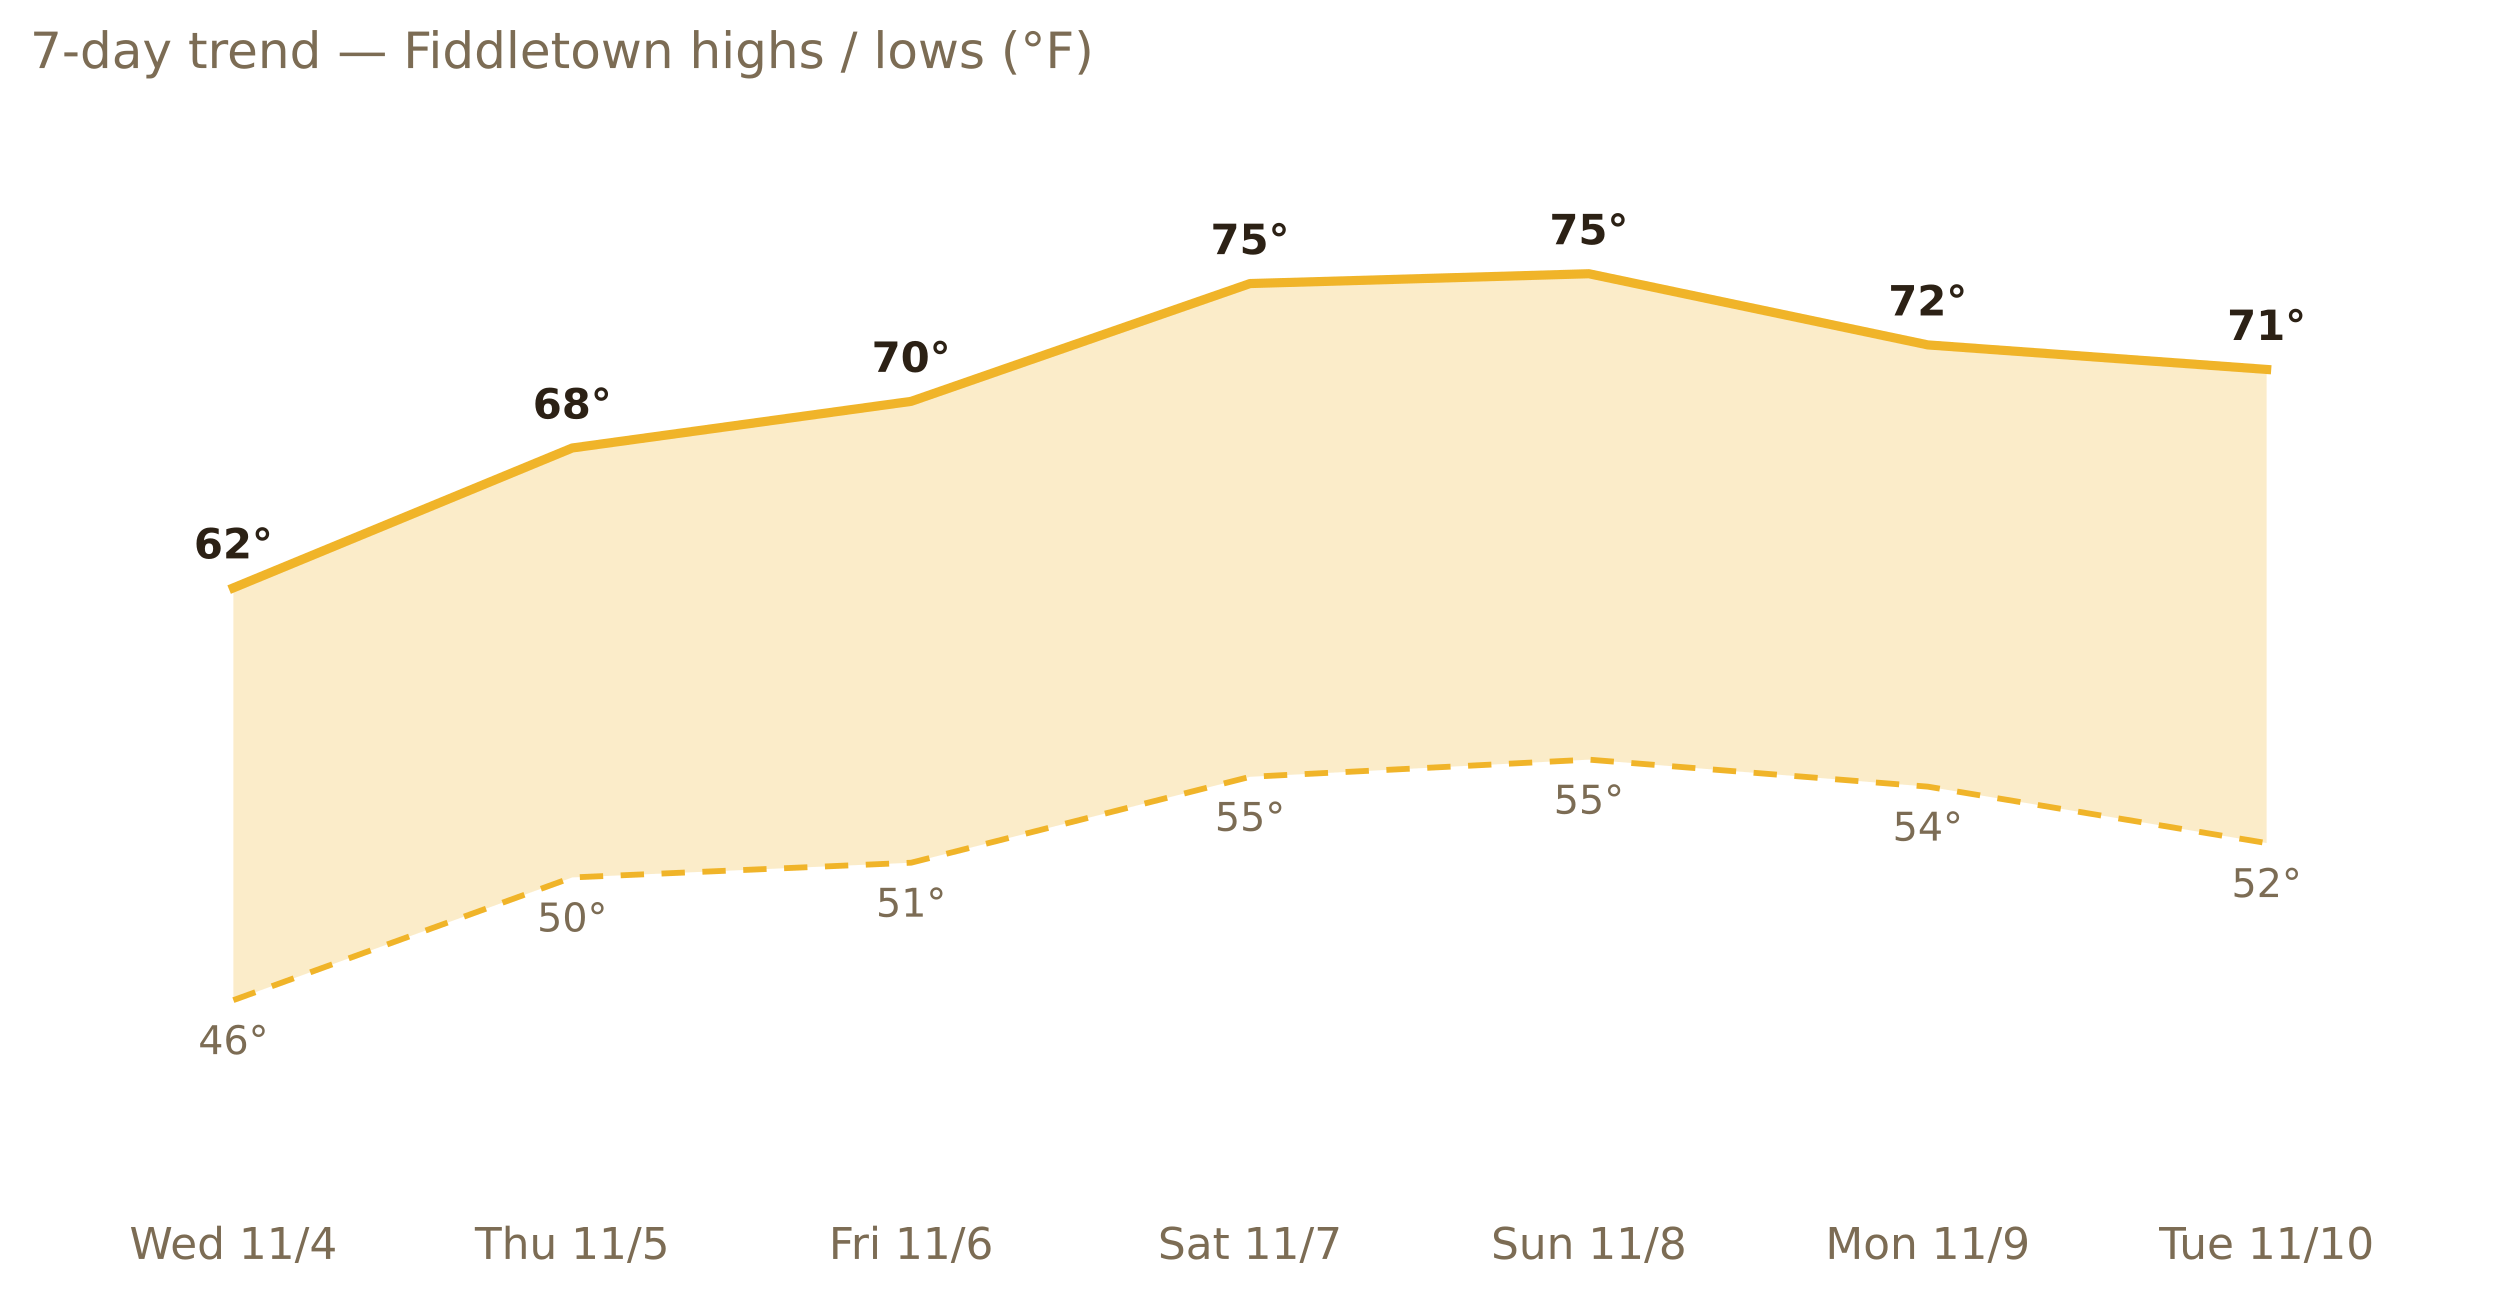
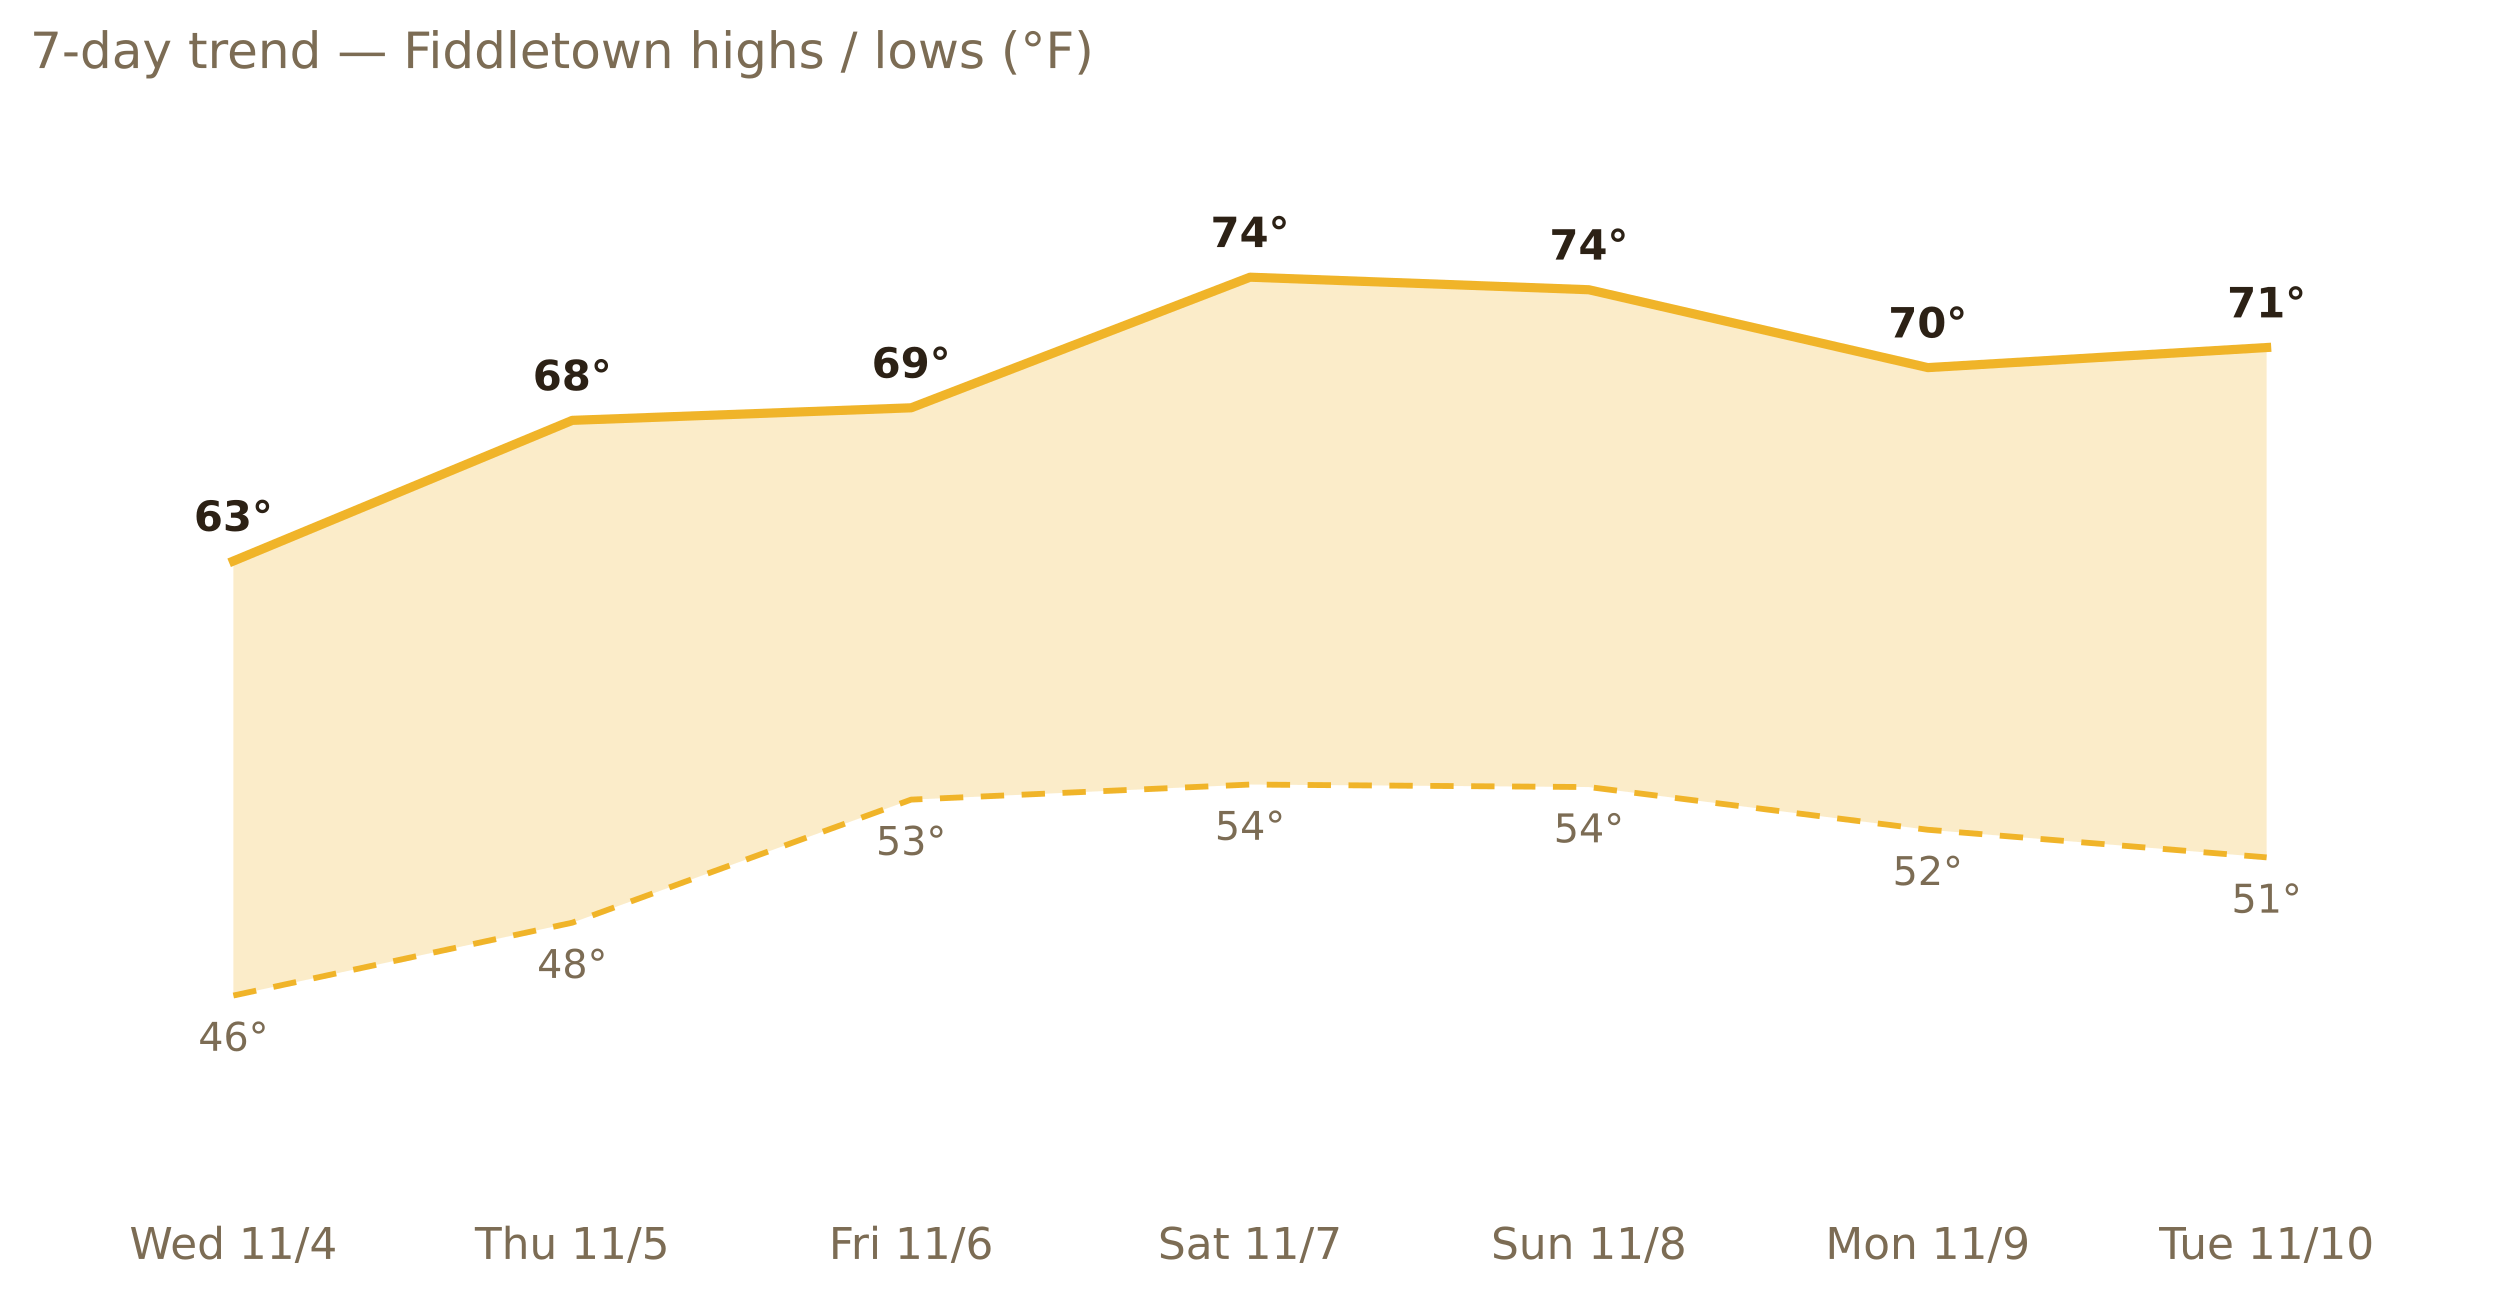
<svg xmlns="http://www.w3.org/2000/svg" xmlns:xlink="http://www.w3.org/1999/xlink" width="599.2pt" height="311.13pt" viewBox="0 0 599.2 311.13" version="1.1">
  <defs>
    <style type="text/css">*{stroke-linejoin: round; stroke-linecap: butt}</style>
  </defs>
  <g id="figure_1">
    <g id="patch_1">
      <path d="M 0 311.13  L 599.2 311.13  L 599.2 0  L 0 0  L 0 311.13  z " style="fill: none; opacity: 0" />
    </g>
    <g id="axes_1">
      <g id="patch_2">
        <path d="M 7.2 286.768  L 592 286.768  L 592 30.318  L 7.2 30.318  L 7.2 286.768  z " style="fill: none" />
      </g>
      <g id="matplotlib.axis_1">
        <g id="xtick_1">
          <g id="text_1">
            <g style="fill: #7c6c54" transform="translate(31.02947 301.7465) scale(0.105 -0.105)">
              <defs>
                <path id="DejaVuSans-57" d="M 213 4666  L 850 4666  L 1831 722  L 2809 4666  L 3519 4666  L 4500 722  L 5478 4666  L 6119 4666  L 4947 0  L 4153 0  L 3169 4050  L 2175 0  L 1381 0  L 213 4666  z " transform="scale(0.015625)" />
                <path id="DejaVuSans-65" d="M 3597 1894  L 3597 1613  L 953 1613  Q 991 1019 1311 708  Q 1631 397 2203 397  Q 2534 397 2845 478  Q 3156 559 3463 722  L 3463 178  Q 3153 47 2828 -22  Q 2503 -91 2169 -91  Q 1331 -91 842 396  Q 353 884 353 1716  Q 353 2575 817 3079  Q 1281 3584 2069 3584  Q 2775 3584 3186 3129  Q 3597 2675 3597 1894  z M 3022 2063  Q 3016 2534 2758 2815  Q 2500 3097 2075 3097  Q 1594 3097 1305 2825  Q 1016 2553 972 2059  L 3022 2063  z " transform="scale(0.015625)" />
                <path id="DejaVuSans-64" d="M 2906 2969  L 2906 4863  L 3481 4863  L 3481 0  L 2906 0  L 2906 525  Q 2725 213 2448 61  Q 2172 -91 1784 -91  Q 1150 -91 751 415  Q 353 922 353 1747  Q 353 2572 751 3078  Q 1150 3584 1784 3584  Q 2172 3584 2448 3432  Q 2725 3281 2906 2969  z M 947 1747  Q 947 1113 1208 752  Q 1469 391 1925 391  Q 2381 391 2643 752  Q 2906 1113 2906 1747  Q 2906 2381 2643 2742  Q 2381 3103 1925 3103  Q 1469 3103 1208 2742  Q 947 2381 947 1747  z " transform="scale(0.015625)" />
                <path id="DejaVuSans-20" transform="scale(0.015625)" />
                <path id="DejaVuSans-31" d="M 794 531  L 1825 531  L 1825 4091  L 703 3866  L 703 4441  L 1819 4666  L 2450 4666  L 2450 531  L 3481 531  L 3481 0  L 794 0  L 794 531  z " transform="scale(0.015625)" />
                <path id="DejaVuSans-2f" d="M 1625 4666  L 2156 4666  L 531 -594  L 0 -594  L 1625 4666  z " transform="scale(0.015625)" />
                <path id="DejaVuSans-34" d="M 2419 4116  L 825 1625  L 2419 1625  L 2419 4116  z M 2253 4666  L 3047 4666  L 3047 1625  L 3713 1625  L 3713 1100  L 3047 1100  L 3047 0  L 2419 0  L 2419 1100  L 313 1100  L 313 1709  L 2253 4666  z " transform="scale(0.015625)" />
              </defs>
              <use xlink:href="#DejaVuSans-57" />
              <use xlink:href="#DejaVuSans-65" x="93.002" />
              <use xlink:href="#DejaVuSans-64" x="154.525" />
              <use xlink:href="#DejaVuSans-20" x="218.002" />
              <use xlink:href="#DejaVuSans-31" x="249.789" />
              <use xlink:href="#DejaVuSans-31" x="313.412" />
              <use xlink:href="#DejaVuSans-2f" x="377.035" />
              <use xlink:href="#DejaVuSans-34" x="410.727" />
            </g>
          </g>
        </g>
        <g id="xtick_2">
          <g id="text_2">
            <g style="fill: #7c6c54" transform="translate(113.8365 301.7465) scale(0.105 -0.105)">
              <defs>
                <path id="DejaVuSans-54" d="M -19 4666  L 3928 4666  L 3928 4134  L 2272 4134  L 2272 0  L 1638 0  L 1638 4134  L -19 4134  L -19 4666  z " transform="scale(0.015625)" />
                <path id="DejaVuSans-68" d="M 3513 2113  L 3513 0  L 2938 0  L 2938 2094  Q 2938 2591 2744 2837  Q 2550 3084 2163 3084  Q 1697 3084 1428 2787  Q 1159 2491 1159 1978  L 1159 0  L 581 0  L 581 4863  L 1159 4863  L 1159 2956  Q 1366 3272 1645 3428  Q 1925 3584 2291 3584  Q 2894 3584 3203 3211  Q 3513 2838 3513 2113  z " transform="scale(0.015625)" />
                <path id="DejaVuSans-75" d="M 544 1381  L 544 3500  L 1119 3500  L 1119 1403  Q 1119 906 1312 657  Q 1506 409 1894 409  Q 2359 409 2629 706  Q 2900 1003 2900 1516  L 2900 3500  L 3475 3500  L 3475 0  L 2900 0  L 2900 538  Q 2691 219 2414 64  Q 2138 -91 1772 -91  Q 1169 -91 856 284  Q 544 659 544 1381  z M 1991 3584  L 1991 3584  z " transform="scale(0.015625)" />
                <path id="DejaVuSans-35" d="M 691 4666  L 3169 4666  L 3169 4134  L 1269 4134  L 1269 2991  Q 1406 3038 1543 3061  Q 1681 3084 1819 3084  Q 2600 3084 3056 2656  Q 3513 2228 3513 1497  Q 3513 744 3044 326  Q 2575 -91 1722 -91  Q 1428 -91 1123 -41  Q 819 9 494 109  L 494 744  Q 775 591 1075 516  Q 1375 441 1709 441  Q 2250 441 2565 725  Q 2881 1009 2881 1497  Q 2881 1984 2565 2268  Q 2250 2553 1709 2553  Q 1456 2553 1204 2497  Q 953 2441 691 2322  L 691 4666  z " transform="scale(0.015625)" />
              </defs>
              <use xlink:href="#DejaVuSans-54" />
              <use xlink:href="#DejaVuSans-68" x="61.084" />
              <use xlink:href="#DejaVuSans-75" x="124.463" />
              <use xlink:href="#DejaVuSans-20" x="187.842" />
              <use xlink:href="#DejaVuSans-31" x="219.629" />
              <use xlink:href="#DejaVuSans-31" x="283.252" />
              <use xlink:href="#DejaVuSans-2f" x="346.875" />
              <use xlink:href="#DejaVuSans-35" x="380.566" />
            </g>
          </g>
        </g>
        <g id="xtick_3">
          <g id="text_3">
            <g style="fill: #7c6c54" transform="translate(198.664 301.7465) scale(0.105 -0.105)">
              <defs>
                <path id="DejaVuSans-46" d="M 628 4666  L 3309 4666  L 3309 4134  L 1259 4134  L 1259 2759  L 3109 2759  L 3109 2228  L 1259 2228  L 1259 0  L 628 0  L 628 4666  z " transform="scale(0.015625)" />
                <path id="DejaVuSans-72" d="M 2631 2963  Q 2534 3019 2420 3045  Q 2306 3072 2169 3072  Q 1681 3072 1420 2755  Q 1159 2438 1159 1844  L 1159 0  L 581 0  L 581 3500  L 1159 3500  L 1159 2956  Q 1341 3275 1631 3429  Q 1922 3584 2338 3584  Q 2397 3584 2469 3576  Q 2541 3569 2628 3553  L 2631 2963  z " transform="scale(0.015625)" />
                <path id="DejaVuSans-69" d="M 603 3500  L 1178 3500  L 1178 0  L 603 0  L 603 3500  z M 603 4863  L 1178 4863  L 1178 4134  L 603 4134  L 603 4863  z " transform="scale(0.015625)" />
                <path id="DejaVuSans-36" d="M 2113 2584  Q 1688 2584 1439 2293  Q 1191 2003 1191 1497  Q 1191 994 1439 701  Q 1688 409 2113 409  Q 2538 409 2786 701  Q 3034 994 3034 1497  Q 3034 2003 2786 2293  Q 2538 2584 2113 2584  z M 3366 4563  L 3366 3988  Q 3128 4100 2886 4159  Q 2644 4219 2406 4219  Q 1781 4219 1451 3797  Q 1122 3375 1075 2522  Q 1259 2794 1537 2939  Q 1816 3084 2150 3084  Q 2853 3084 3261 2657  Q 3669 2231 3669 1497  Q 3669 778 3244 343  Q 2819 -91 2113 -91  Q 1303 -91 875 529  Q 447 1150 447 2328  Q 447 3434 972 4092  Q 1497 4750 2381 4750  Q 2619 4750 2861 4703  Q 3103 4656 3366 4563  z " transform="scale(0.015625)" />
              </defs>
              <use xlink:href="#DejaVuSans-46" />
              <use xlink:href="#DejaVuSans-72" x="50.27" />
              <use xlink:href="#DejaVuSans-69" x="91.383" />
              <use xlink:href="#DejaVuSans-20" x="119.166" />
              <use xlink:href="#DejaVuSans-31" x="150.953" />
              <use xlink:href="#DejaVuSans-31" x="214.576" />
              <use xlink:href="#DejaVuSans-2f" x="278.199" />
              <use xlink:href="#DejaVuSans-36" x="311.891" />
            </g>
          </g>
        </g>
        <g id="xtick_4">
          <g id="text_4">
            <g style="fill: #7c6c54" transform="translate(277.5336 301.7465) scale(0.105 -0.105)">
              <defs>
                <path id="DejaVuSans-53" d="M 3425 4513  L 3425 3897  Q 3066 4069 2747 4153  Q 2428 4238 2131 4238  Q 1616 4238 1336 4038  Q 1056 3838 1056 3469  Q 1056 3159 1242 3001  Q 1428 2844 1947 2747  L 2328 2669  Q 3034 2534 3370 2195  Q 3706 1856 3706 1288  Q 3706 609 3251 259  Q 2797 -91 1919 -91  Q 1588 -91 1214 -16  Q 841 59 441 206  L 441 856  Q 825 641 1194 531  Q 1563 422 1919 422  Q 2459 422 2753 634  Q 3047 847 3047 1241  Q 3047 1584 2836 1778  Q 2625 1972 2144 2069  L 1759 2144  Q 1053 2284 737 2584  Q 422 2884 422 3419  Q 422 4038 858 4394  Q 1294 4750 2059 4750  Q 2388 4750 2728 4690  Q 3069 4631 3425 4513  z " transform="scale(0.015625)" />
                <path id="DejaVuSans-61" d="M 2194 1759  Q 1497 1759 1228 1600  Q 959 1441 959 1056  Q 959 750 1161 570  Q 1363 391 1709 391  Q 2188 391 2477 730  Q 2766 1069 2766 1631  L 2766 1759  L 2194 1759  z M 3341 1997  L 3341 0  L 2766 0  L 2766 531  Q 2569 213 2275 61  Q 1981 -91 1556 -91  Q 1019 -91 701 211  Q 384 513 384 1019  Q 384 1609 779 1909  Q 1175 2209 1959 2209  L 2766 2209  L 2766 2266  Q 2766 2663 2505 2880  Q 2244 3097 1772 3097  Q 1472 3097 1187 3025  Q 903 2953 641 2809  L 641 3341  Q 956 3463 1253 3523  Q 1550 3584 1831 3584  Q 2591 3584 2966 3190  Q 3341 2797 3341 1997  z " transform="scale(0.015625)" />
                <path id="DejaVuSans-74" d="M 1172 4494  L 1172 3500  L 2356 3500  L 2356 3053  L 1172 3053  L 1172 1153  Q 1172 725 1289 603  Q 1406 481 1766 481  L 2356 481  L 2356 0  L 1766 0  Q 1100 0 847 248  Q 594 497 594 1153  L 594 3053  L 172 3053  L 172 3500  L 594 3500  L 594 4494  L 1172 4494  z " transform="scale(0.015625)" />
                <path id="DejaVuSans-37" d="M 525 4666  L 3525 4666  L 3525 4397  L 1831 0  L 1172 0  L 2766 4134  L 525 4134  L 525 4666  z " transform="scale(0.015625)" />
              </defs>
              <use xlink:href="#DejaVuSans-53" />
              <use xlink:href="#DejaVuSans-61" x="63.477" />
              <use xlink:href="#DejaVuSans-74" x="124.756" />
              <use xlink:href="#DejaVuSans-20" x="163.965" />
              <use xlink:href="#DejaVuSans-31" x="195.752" />
              <use xlink:href="#DejaVuSans-31" x="259.375" />
              <use xlink:href="#DejaVuSans-2f" x="322.998" />
              <use xlink:href="#DejaVuSans-37" x="356.689" />
            </g>
          </g>
        </g>
        <g id="xtick_5">
          <g id="text_5">
            <g style="fill: #7c6c54" transform="translate(357.3769 301.7465) scale(0.105 -0.105)">
              <defs>
                <path id="DejaVuSans-6e" d="M 3513 2113  L 3513 0  L 2938 0  L 2938 2094  Q 2938 2591 2744 2837  Q 2550 3084 2163 3084  Q 1697 3084 1428 2787  Q 1159 2491 1159 1978  L 1159 0  L 581 0  L 581 3500  L 1159 3500  L 1159 2956  Q 1366 3272 1645 3428  Q 1925 3584 2291 3584  Q 2894 3584 3203 3211  Q 3513 2838 3513 2113  z " transform="scale(0.015625)" />
                <path id="DejaVuSans-38" d="M 2034 2216  Q 1584 2216 1326 1975  Q 1069 1734 1069 1313  Q 1069 891 1326 650  Q 1584 409 2034 409  Q 2484 409 2743 651  Q 3003 894 3003 1313  Q 3003 1734 2745 1975  Q 2488 2216 2034 2216  z M 1403 2484  Q 997 2584 770 2862  Q 544 3141 544 3541  Q 544 4100 942 4425  Q 1341 4750 2034 4750  Q 2731 4750 3128 4425  Q 3525 4100 3525 3541  Q 3525 3141 3298 2862  Q 3072 2584 2669 2484  Q 3125 2378 3379 2068  Q 3634 1759 3634 1313  Q 3634 634 3220 271  Q 2806 -91 2034 -91  Q 1263 -91 848 271  Q 434 634 434 1313  Q 434 1759 690 2068  Q 947 2378 1403 2484  z M 1172 3481  Q 1172 3119 1398 2916  Q 1625 2713 2034 2713  Q 2441 2713 2670 2916  Q 2900 3119 2900 3481  Q 2900 3844 2670 4047  Q 2441 4250 2034 4250  Q 1625 4250 1398 4047  Q 1172 3844 1172 3481  z " transform="scale(0.015625)" />
              </defs>
              <use xlink:href="#DejaVuSans-53" />
              <use xlink:href="#DejaVuSans-75" x="63.477" />
              <use xlink:href="#DejaVuSans-6e" x="126.855" />
              <use xlink:href="#DejaVuSans-20" x="190.234" />
              <use xlink:href="#DejaVuSans-31" x="222.021" />
              <use xlink:href="#DejaVuSans-31" x="285.645" />
              <use xlink:href="#DejaVuSans-2f" x="349.268" />
              <use xlink:href="#DejaVuSans-38" x="382.959" />
            </g>
          </g>
        </g>
        <g id="xtick_6">
          <g id="text_6">
            <g style="fill: #7c6c54" transform="translate(437.5171 301.7465) scale(0.105 -0.105)">
              <defs>
                <path id="DejaVuSans-4d" d="M 628 4666  L 1569 4666  L 2759 1491  L 3956 4666  L 4897 4666  L 4897 0  L 4281 0  L 4281 4097  L 3078 897  L 2444 897  L 1241 4097  L 1241 0  L 628 0  L 628 4666  z " transform="scale(0.015625)" />
                <path id="DejaVuSans-6f" d="M 1959 3097  Q 1497 3097 1228 2736  Q 959 2375 959 1747  Q 959 1119 1226 758  Q 1494 397 1959 397  Q 2419 397 2687 759  Q 2956 1122 2956 1747  Q 2956 2369 2687 2733  Q 2419 3097 1959 3097  z M 1959 3584  Q 2709 3584 3137 3096  Q 3566 2609 3566 1747  Q 3566 888 3137 398  Q 2709 -91 1959 -91  Q 1206 -91 779 398  Q 353 888 353 1747  Q 353 2609 779 3096  Q 1206 3584 1959 3584  z " transform="scale(0.015625)" />
                <path id="DejaVuSans-39" d="M 703 97  L 703 672  Q 941 559 1184 500  Q 1428 441 1663 441  Q 2288 441 2617 861  Q 2947 1281 2994 2138  Q 2813 1869 2534 1725  Q 2256 1581 1919 1581  Q 1219 1581 811 2004  Q 403 2428 403 3163  Q 403 3881 828 4315  Q 1253 4750 1959 4750  Q 2769 4750 3195 4129  Q 3622 3509 3622 2328  Q 3622 1225 3098 567  Q 2575 -91 1691 -91  Q 1453 -91 1209 -44  Q 966 3 703 97  z M 1959 2075  Q 2384 2075 2632 2365  Q 2881 2656 2881 3163  Q 2881 3666 2632 3958  Q 2384 4250 1959 4250  Q 1534 4250 1286 3958  Q 1038 3666 1038 3163  Q 1038 2656 1286 2365  Q 1534 2075 1959 2075  z " transform="scale(0.015625)" />
              </defs>
              <use xlink:href="#DejaVuSans-4d" />
              <use xlink:href="#DejaVuSans-6f" x="86.279" />
              <use xlink:href="#DejaVuSans-6e" x="147.461" />
              <use xlink:href="#DejaVuSans-20" x="210.84" />
              <use xlink:href="#DejaVuSans-31" x="242.627" />
              <use xlink:href="#DejaVuSans-31" x="306.25" />
              <use xlink:href="#DejaVuSans-2f" x="369.873" />
              <use xlink:href="#DejaVuSans-39" x="403.564" />
            </g>
          </g>
        </g>
        <g id="xtick_7">
          <g id="text_7">
            <g style="fill: #7c6c54" transform="translate(517.4982 301.7465) scale(0.105 -0.105)">
              <defs>
                <path id="DejaVuSans-30" d="M 2034 4250  Q 1547 4250 1301 3770  Q 1056 3291 1056 2328  Q 1056 1369 1301 889  Q 1547 409 2034 409  Q 2525 409 2770 889  Q 3016 1369 3016 2328  Q 3016 3291 2770 3770  Q 2525 4250 2034 4250  z M 2034 4750  Q 2819 4750 3233 4129  Q 3647 3509 3647 2328  Q 3647 1150 3233 529  Q 2819 -91 2034 -91  Q 1250 -91 836 529  Q 422 1150 422 2328  Q 422 3509 836 4129  Q 1250 4750 2034 4750  z " transform="scale(0.015625)" />
              </defs>
              <use xlink:href="#DejaVuSans-54" />
              <use xlink:href="#DejaVuSans-75" x="45.959" />
              <use xlink:href="#DejaVuSans-65" x="109.338" />
              <use xlink:href="#DejaVuSans-20" x="170.861" />
              <use xlink:href="#DejaVuSans-31" x="202.648" />
              <use xlink:href="#DejaVuSans-31" x="266.271" />
              <use xlink:href="#DejaVuSans-2f" x="329.895" />
              <use xlink:href="#DejaVuSans-31" x="363.586" />
              <use xlink:href="#DejaVuSans-30" x="427.209" />
            </g>
          </g>
        </g>
      </g>
      <g id="matplotlib.axis_2" />
      <g id="PolyCollection_1">
-         <path d="M 55.933 140.897  L 55.933 239.713  L 137.156 210.304  L 218.378 206.775  L 299.6 186.188  L 380.822 182.071  L 462.044 188.541  L 543.267 202.069  L 543.267 88.549  L 543.267 88.549  L 462.044 82.667  L 380.822 65.609  L 299.6 67.962  L 218.378 96.195  L 137.156 107.371  L 55.933 140.897  z " clip-path="url(#p43e076a522)" style="fill: #f0b429; fill-opacity: 0.25" />
+         <path d="M 55.933 134.463  L 55.933 238.609  L 137.156 221.151  L 218.378 191.653  L 299.6 188.041  L 380.822 188.643  L 462.044 198.877  L 543.267 205.499  L 543.267 83.294  L 543.267 83.294  L 462.044 88.11  L 380.822 69.448  L 299.6 66.438  L 218.378 97.742  L 137.156 100.752  L 55.933 134.463  z " clip-path="url(#p552ff8b7b1)" style="fill: #f0b429; fill-opacity: 0.25" />
      </g>
      <g id="line2d_1">
-         <path d="M 55.933 140.897  L 137.156 107.371  L 218.378 96.195  L 299.6 67.962  L 380.822 65.609  L 462.044 82.667  L 543.267 88.549  " clip-path="url(#p43e076a522)" style="fill: none; stroke: #f0b429; stroke-width: 2.2; stroke-linecap: square" />
+         <path d="M 55.933 134.463  L 137.156 100.752  L 218.378 97.742  L 299.6 66.438  L 380.822 69.448  L 462.044 88.11  L 543.267 83.294  " clip-path="url(#p552ff8b7b1)" style="fill: none; stroke: #f0b429; stroke-width: 2.2; stroke-linecap: square" />
      </g>
      <g id="line2d_2">
-         <path d="M 55.933 239.713  L 137.156 210.304  L 218.378 206.775  L 299.6 186.188  L 380.822 182.071  L 462.044 188.541  L 543.267 202.069  " clip-path="url(#p43e076a522)" style="fill: none; stroke-dasharray: 5.6,4.2; stroke-dashoffset: 0; stroke: #f0b429; stroke-width: 1.4" />
+         <path d="M 55.933 238.609  L 137.156 221.151  L 218.378 191.653  L 299.6 188.041  L 380.822 188.643  L 462.044 198.877  L 543.267 205.499  " clip-path="url(#p552ff8b7b1)" style="fill: none; stroke-dasharray: 5.6,4.2; stroke-dashoffset: 0; stroke: #f0b429; stroke-width: 1.4" />
      </g>
      <g id="text_8">
-         <g style="fill: #2c2115" transform="translate(46.47552 133.8392) scale(0.1 -0.1)">
+         <g style="fill: #2c2115" transform="translate(46.47552 127.2394) scale(0.1 -0.1)">
          <defs>
            <path id="DejaVuSans-Bold-36" d="M 2316 2303  Q 2000 2303 1842 2098  Q 1684 1894 1684 1484  Q 1684 1075 1842 870  Q 2000 666 2316 666  Q 2634 666 2792 870  Q 2950 1075 2950 1484  Q 2950 1894 2792 2098  Q 2634 2303 2316 2303  z M 3803 4544  L 3803 3681  Q 3506 3822 3243 3889  Q 2981 3956 2731 3956  Q 2194 3956 1894 3657  Q 1594 3359 1544 2772  Q 1750 2925 1990 3001  Q 2231 3078 2516 3078  Q 3231 3078 3670 2659  Q 4109 2241 4109 1563  Q 4109 813 3618 361  Q 3128 -91 2303 -91  Q 1394 -91 895 523  Q 397 1138 397 2266  Q 397 3422 980 4083  Q 1563 4744 2578 4744  Q 2900 4744 3203 4694  Q 3506 4644 3803 4544  z " transform="scale(0.015625)" />
-             <path id="DejaVuSans-Bold-32" d="M 1844 884  L 3897 884  L 3897 0  L 506 0  L 506 884  L 2209 2388  Q 2438 2594 2547 2791  Q 2656 2988 2656 3200  Q 2656 3528 2436 3728  Q 2216 3928 1850 3928  Q 1569 3928 1234 3808  Q 900 3688 519 3450  L 519 4475  Q 925 4609 1322 4679  Q 1719 4750 2100 4750  Q 2938 4750 3402 4381  Q 3866 4013 3866 3353  Q 3866 2972 3669 2642  Q 3472 2313 2841 1759  L 1844 884  z " transform="scale(0.015625)" />
+             <path id="DejaVuSans-Bold-33" d="M 2981 2516  Q 3453 2394 3698 2092  Q 3944 1791 3944 1325  Q 3944 631 3412 270  Q 2881 -91 1863 -91  Q 1503 -91 1142 -33  Q 781 25 428 141  L 428 1069  Q 766 900 1098 814  Q 1431 728 1753 728  Q 2231 728 2486 893  Q 2741 1059 2741 1369  Q 2741 1688 2480 1852  Q 2219 2016 1709 2016  L 1228 2016  L 1228 2791  L 1734 2791  Q 2188 2791 2409 2933  Q 2631 3075 2631 3366  Q 2631 3634 2415 3781  Q 2200 3928 1806 3928  Q 1516 3928 1219 3862  Q 922 3797 628 3669  L 628 4550  Q 984 4650 1334 4700  Q 1684 4750 2022 4750  Q 2931 4750 3382 4451  Q 3834 4153 3834 3553  Q 3834 3144 3618 2883  Q 3403 2622 2981 2516  z " transform="scale(0.015625)" />
            <path id="DejaVuSans-Bold-b0" d="M 1600 4288  Q 1375 4288 1219 4131  Q 1063 3975 1063 3750  Q 1063 3525 1217 3372  Q 1372 3219 1600 3219  Q 1825 3219 1981 3373  Q 2138 3528 2138 3750  Q 2138 3975 1980 4131  Q 1822 4288 1600 4288  z M 1600 4794  Q 1806 4794 1997 4714  Q 2188 4634 2338 4488  Q 2484 4338 2561 4150  Q 2638 3963 2638 3750  Q 2638 3541 2561 3352  Q 2484 3163 2344 3022  Q 2194 2872 2000 2792  Q 1806 2713 1594 2713  Q 1153 2713 854 3011  Q 556 3309 556 3750  Q 556 4191 857 4492  Q 1159 4794 1600 4794  z " transform="scale(0.015625)" />
          </defs>
          <use xlink:href="#DejaVuSans-Bold-36" />
-           <use xlink:href="#DejaVuSans-Bold-32" x="69.58" />
+           <use xlink:href="#DejaVuSans-Bold-33" x="69.58" />
          <use xlink:href="#DejaVuSans-Bold-b0" x="139.16" />
        </g>
      </g>
      <g id="text_9">
-         <g style="fill: #7c6c54" transform="translate(47.51396 252.6532) scale(0.095 -0.095)">
+         <g style="fill: #7c6c54" transform="translate(47.51396 251.8524) scale(0.095 -0.095)">
          <defs>
            <path id="DejaVuSans-b0" d="M 1600 4347  Q 1350 4347 1178 4173  Q 1006 4000 1006 3750  Q 1006 3503 1178 3333  Q 1350 3163 1600 3163  Q 1850 3163 2022 3333  Q 2194 3503 2194 3750  Q 2194 3997 2020 4172  Q 1847 4347 1600 4347  z M 1600 4750  Q 1800 4750 1984 4673  Q 2169 4597 2303 4453  Q 2447 4313 2519 4134  Q 2591 3956 2591 3750  Q 2591 3338 2302 3052  Q 2013 2766 1594 2766  Q 1172 2766 890 3047  Q 609 3328 609 3750  Q 609 4169 896 4459  Q 1184 4750 1600 4750  z " transform="scale(0.015625)" />
          </defs>
          <use xlink:href="#DejaVuSans-34" />
          <use xlink:href="#DejaVuSans-36" x="63.623" />
          <use xlink:href="#DejaVuSans-b0" x="127.246" />
        </g>
      </g>
      <g id="text_10">
-         <g style="fill: #2c2115" transform="translate(127.6977 100.3125) scale(0.1 -0.1)">
+         <g style="fill: #2c2115" transform="translate(127.6977 93.52763) scale(0.1 -0.1)">
          <defs>
            <path id="DejaVuSans-Bold-38" d="M 2228 2088  Q 1891 2088 1709 1903  Q 1528 1719 1528 1375  Q 1528 1031 1709 848  Q 1891 666 2228 666  Q 2563 666 2741 848  Q 2919 1031 2919 1375  Q 2919 1722 2741 1905  Q 2563 2088 2228 2088  z M 1350 2484  Q 925 2613 709 2878  Q 494 3144 494 3541  Q 494 4131 934 4440  Q 1375 4750 2228 4750  Q 3075 4750 3515 4442  Q 3956 4134 3956 3541  Q 3956 3144 3739 2878  Q 3522 2613 3097 2484  Q 3572 2353 3814 2058  Q 4056 1763 4056 1313  Q 4056 619 3595 264  Q 3134 -91 2228 -91  Q 1319 -91 855 264  Q 391 619 391 1313  Q 391 1763 633 2058  Q 875 2353 1350 2484  z M 1631 3419  Q 1631 3141 1786 2991  Q 1941 2841 2228 2841  Q 2509 2841 2662 2991  Q 2816 3141 2816 3419  Q 2816 3697 2662 3845  Q 2509 3994 2228 3994  Q 1941 3994 1786 3844  Q 1631 3694 1631 3419  z " transform="scale(0.015625)" />
          </defs>
          <use xlink:href="#DejaVuSans-Bold-36" />
          <use xlink:href="#DejaVuSans-Bold-38" x="69.58" />
          <use xlink:href="#DejaVuSans-Bold-b0" x="139.16" />
        </g>
      </g>
      <g id="text_11">
-         <g style="fill: #7c6c54" transform="translate(128.7362 223.2438) scale(0.095 -0.095)">
-           <use xlink:href="#DejaVuSans-35" />
-           <use xlink:href="#DejaVuSans-30" x="63.623" />
+         <g style="fill: #7c6c54" transform="translate(128.7362 234.3945) scale(0.095 -0.095)">
+           <use xlink:href="#DejaVuSans-34" />
+           <use xlink:href="#DejaVuSans-38" x="63.623" />
          <use xlink:href="#DejaVuSans-b0" x="127.246" />
        </g>
      </g>
      <g id="text_12">
-         <g style="fill: #2c2115" transform="translate(208.92 89.13693) scale(0.1 -0.1)">
+         <g style="fill: #2c2115" transform="translate(208.92 90.51766) scale(0.1 -0.1)">
+           <defs>
+             <path id="DejaVuSans-Bold-39" d="M 641 103  L 641 966  Q 928 831 1190 764  Q 1453 697 1709 697  Q 2247 697 2547 995  Q 2847 1294 2900 1881  Q 2688 1725 2447 1647  Q 2206 1569 1925 1569  Q 1209 1569 770 1986  Q 331 2403 331 3084  Q 331 3838 820 4291  Q 1309 4744 2131 4744  Q 3044 4744 3544 4128  Q 4044 3513 4044 2388  Q 4044 1231 3459 570  Q 2875 -91 1856 -91  Q 1528 -91 1228 -42  Q 928 6 641 103  z M 2125 2350  Q 2441 2350 2600 2554  Q 2759 2759 2759 3169  Q 2759 3575 2600 3781  Q 2441 3988 2125 3988  Q 1809 3988 1650 3781  Q 1491 3575 1491 3169  Q 1491 2759 1650 2554  Q 1809 2350 2125 2350  z " transform="scale(0.015625)" />
+           </defs>
+           <use xlink:href="#DejaVuSans-Bold-36" />
+           <use xlink:href="#DejaVuSans-Bold-39" x="69.58" />
+           <use xlink:href="#DejaVuSans-Bold-b0" x="139.16" />
+         </g>
+       </g>
+       <g id="text_13">
+         <g style="fill: #7c6c54" transform="translate(209.9584 204.8968) scale(0.095 -0.095)">
+           <defs>
+             <path id="DejaVuSans-33" d="M 2597 2516  Q 3050 2419 3304 2112  Q 3559 1806 3559 1356  Q 3559 666 3084 287  Q 2609 -91 1734 -91  Q 1441 -91 1130 -33  Q 819 25 488 141  L 488 750  Q 750 597 1062 519  Q 1375 441 1716 441  Q 2309 441 2620 675  Q 2931 909 2931 1356  Q 2931 1769 2642 2001  Q 2353 2234 1838 2234  L 1294 2234  L 1294 2753  L 1863 2753  Q 2328 2753 2575 2939  Q 2822 3125 2822 3475  Q 2822 3834 2567 4026  Q 2313 4219 1838 4219  Q 1578 4219 1281 4162  Q 984 4106 628 3988  L 628 4550  Q 988 4650 1302 4700  Q 1616 4750 1894 4750  Q 2613 4750 3031 4423  Q 3450 4097 3450 3541  Q 3450 3153 3228 2886  Q 3006 2619 2597 2516  z " transform="scale(0.015625)" />
+           </defs>
+           <use xlink:href="#DejaVuSans-35" />
+           <use xlink:href="#DejaVuSans-33" x="63.623" />
+           <use xlink:href="#DejaVuSans-b0" x="127.246" />
+         </g>
+       </g>
+       <g id="text_14">
+         <g style="fill: #2c2115" transform="translate(290.1422 59.2139) scale(0.1 -0.1)">
          <defs>
            <path id="DejaVuSans-Bold-37" d="M 428 4666  L 3944 4666  L 3944 3988  L 2125 0  L 953 0  L 2675 3781  L 428 3781  L 428 4666  z " transform="scale(0.015625)" />
+             <path id="DejaVuSans-Bold-34" d="M 2356 3675  L 1038 1722  L 2356 1722  L 2356 3675  z M 2156 4666  L 3494 4666  L 3494 1722  L 4159 1722  L 4159 850  L 3494 850  L 3494 0  L 2356 0  L 2356 850  L 288 850  L 288 1881  L 2156 4666  z " transform="scale(0.015625)" />
+           </defs>
+           <use xlink:href="#DejaVuSans-Bold-37" />
+           <use xlink:href="#DejaVuSans-Bold-34" x="69.58" />
+           <use xlink:href="#DejaVuSans-Bold-b0" x="139.16" />
+         </g>
+       </g>
+       <g id="text_15">
+         <g style="fill: #7c6c54" transform="translate(291.1806 201.2848) scale(0.095 -0.095)">
+           <use xlink:href="#DejaVuSans-35" />
+           <use xlink:href="#DejaVuSans-34" x="63.623" />
+           <use xlink:href="#DejaVuSans-b0" x="127.246" />
+         </g>
+       </g>
+       <g id="text_16">
+         <g style="fill: #2c2115" transform="translate(371.3644 62.22388) scale(0.1 -0.1)">
+           <use xlink:href="#DejaVuSans-Bold-37" />
+           <use xlink:href="#DejaVuSans-Bold-34" x="69.58" />
+           <use xlink:href="#DejaVuSans-Bold-b0" x="139.16" />
+         </g>
+       </g>
+       <g id="text_17">
+         <g style="fill: #7c6c54" transform="translate(372.4028 201.8868) scale(0.095 -0.095)">
+           <use xlink:href="#DejaVuSans-35" />
+           <use xlink:href="#DejaVuSans-34" x="63.623" />
+           <use xlink:href="#DejaVuSans-b0" x="127.246" />
+         </g>
+       </g>
+       <g id="text_18">
+         <g style="fill: #2c2115" transform="translate(452.5866 80.88573) scale(0.1 -0.1)">
+           <defs>
            <path id="DejaVuSans-Bold-30" d="M 2944 2338  Q 2944 3213 2780 3570  Q 2616 3928 2228 3928  Q 1841 3928 1675 3570  Q 1509 3213 1509 2338  Q 1509 1453 1675 1090  Q 1841 728 2228 728  Q 2613 728 2778 1090  Q 2944 1453 2944 2338  z M 4147 2328  Q 4147 1169 3647 539  Q 3147 -91 2228 -91  Q 1306 -91 806 539  Q 306 1169 306 2328  Q 306 3491 806 4120  Q 1306 4750 2228 4750  Q 3147 4750 3647 4120  Q 4147 3491 4147 2328  z " transform="scale(0.015625)" />
          </defs>
          <use xlink:href="#DejaVuSans-Bold-37" />
          <use xlink:href="#DejaVuSans-Bold-30" x="69.58" />
          <use xlink:href="#DejaVuSans-Bold-b0" x="139.16" />
        </g>
      </g>
-       <g id="text_13">
-         <g style="fill: #7c6c54" transform="translate(209.9584 219.7147) scale(0.095 -0.095)">
-           <use xlink:href="#DejaVuSans-35" />
-           <use xlink:href="#DejaVuSans-31" x="63.623" />
-           <use xlink:href="#DejaVuSans-b0" x="127.246" />
-         </g>
-       </g>
-       <g id="text_14">
-         <g style="fill: #2c2115" transform="translate(290.1422 60.90391) scale(0.1 -0.1)">
-           <defs>
-             <path id="DejaVuSans-Bold-35" d="M 678 4666  L 3669 4666  L 3669 3781  L 1638 3781  L 1638 3059  Q 1775 3097 1914 3117  Q 2053 3138 2203 3138  Q 3056 3138 3531 2711  Q 4006 2284 4006 1522  Q 4006 766 3489 337  Q 2972 -91 2053 -91  Q 1656 -91 1267 -14  Q 878 63 494 219  L 494 1166  Q 875 947 1217 837  Q 1559 728 1863 728  Q 2300 728 2551 942  Q 2803 1156 2803 1522  Q 2803 1891 2551 2103  Q 2300 2316 1863 2316  Q 1603 2316 1309 2248  Q 1016 2181 678 2041  L 678 4666  z " transform="scale(0.015625)" />
-           </defs>
-           <use xlink:href="#DejaVuSans-Bold-37" />
-           <use xlink:href="#DejaVuSans-Bold-35" x="69.58" />
-           <use xlink:href="#DejaVuSans-Bold-b0" x="139.16" />
-         </g>
-       </g>
-       <g id="text_15">
-         <g style="fill: #7c6c54" transform="translate(291.1806 199.1281) scale(0.095 -0.095)">
-           <use xlink:href="#DejaVuSans-35" />
-           <use xlink:href="#DejaVuSans-35" x="63.623" />
-           <use xlink:href="#DejaVuSans-b0" x="127.246" />
-         </g>
-       </g>
-       <g id="text_16">
-         <g style="fill: #2c2115" transform="translate(371.3644 58.55115) scale(0.1 -0.1)">
-           <use xlink:href="#DejaVuSans-Bold-37" />
-           <use xlink:href="#DejaVuSans-Bold-35" x="69.58" />
-           <use xlink:href="#DejaVuSans-Bold-b0" x="139.16" />
-         </g>
-       </g>
-       <g id="text_17">
-         <g style="fill: #7c6c54" transform="translate(372.4028 195.0108) scale(0.095 -0.095)">
-           <use xlink:href="#DejaVuSans-35" />
-           <use xlink:href="#DejaVuSans-35" x="63.623" />
-           <use xlink:href="#DejaVuSans-b0" x="127.246" />
-         </g>
-       </g>
-       <g id="text_18">
-         <g style="fill: #2c2115" transform="translate(452.5866 75.60861) scale(0.1 -0.1)">
-           <use xlink:href="#DejaVuSans-Bold-37" />
-           <use xlink:href="#DejaVuSans-Bold-32" x="69.58" />
-           <use xlink:href="#DejaVuSans-Bold-b0" x="139.16" />
-         </g>
-       </g>
      <g id="text_19">
-         <g style="fill: #7c6c54" transform="translate(453.6251 201.4809) scale(0.095 -0.095)">
-           <use xlink:href="#DejaVuSans-35" />
-           <use xlink:href="#DejaVuSans-34" x="63.623" />
+         <g style="fill: #7c6c54" transform="translate(453.6251 212.1207) scale(0.095 -0.095)">
+           <defs>
+             <path id="DejaVuSans-32" d="M 1228 531  L 3431 531  L 3431 0  L 469 0  L 469 531  Q 828 903 1448 1529  Q 2069 2156 2228 2338  Q 2531 2678 2651 2914  Q 2772 3150 2772 3378  Q 2772 3750 2511 3984  Q 2250 4219 1831 4219  Q 1534 4219 1204 4116  Q 875 4013 500 3803  L 500 4441  Q 881 4594 1212 4672  Q 1544 4750 1819 4750  Q 2544 4750 2975 4387  Q 3406 4025 3406 3419  Q 3406 3131 3298 2873  Q 3191 2616 2906 2266  Q 2828 2175 2409 1742  Q 1991 1309 1228 531  z " transform="scale(0.015625)" />
+           </defs>
+           <use xlink:href="#DejaVuSans-35" />
+           <use xlink:href="#DejaVuSans-32" x="63.623" />
          <use xlink:href="#DejaVuSans-b0" x="127.246" />
        </g>
      </g>
      <g id="text_20">
-         <g style="fill: #2c2115" transform="translate(533.8089 81.49049) scale(0.1 -0.1)">
+         <g style="fill: #2c2115" transform="translate(533.8089 76.06977) scale(0.1 -0.1)">
          <defs>
            <path id="DejaVuSans-Bold-31" d="M 750 831  L 1813 831  L 1813 3847  L 722 3622  L 722 4441  L 1806 4666  L 2950 4666  L 2950 831  L 4013 831  L 4013 0  L 750 0  L 750 831  z " transform="scale(0.015625)" />
          </defs>
          <use xlink:href="#DejaVuSans-Bold-37" />
          <use xlink:href="#DejaVuSans-Bold-31" x="69.58" />
          <use xlink:href="#DejaVuSans-Bold-b0" x="139.16" />
        </g>
      </g>
      <g id="text_21">
-         <g style="fill: #7c6c54" transform="translate(534.8473 215.0092) scale(0.095 -0.095)">
-           <defs>
-             <path id="DejaVuSans-32" d="M 1228 531  L 3431 531  L 3431 0  L 469 0  L 469 531  Q 828 903 1448 1529  Q 2069 2156 2228 2338  Q 2531 2678 2651 2914  Q 2772 3150 2772 3378  Q 2772 3750 2511 3984  Q 2250 4219 1831 4219  Q 1534 4219 1204 4116  Q 875 4013 500 3803  L 500 4441  Q 881 4594 1212 4672  Q 1544 4750 1819 4750  Q 2544 4750 2975 4387  Q 3406 4025 3406 3419  Q 3406 3131 3298 2873  Q 3191 2616 2906 2266  Q 2828 2175 2409 1742  Q 1991 1309 1228 531  z " transform="scale(0.015625)" />
-           </defs>
-           <use xlink:href="#DejaVuSans-35" />
-           <use xlink:href="#DejaVuSans-32" x="63.623" />
+         <g style="fill: #7c6c54" transform="translate(534.8473 218.7427) scale(0.095 -0.095)">
+           <use xlink:href="#DejaVuSans-35" />
+           <use xlink:href="#DejaVuSans-31" x="63.623" />
          <use xlink:href="#DejaVuSans-b0" x="127.246" />
        </g>
      </g>
      <g id="text_22">
        <g style="fill: #7c6c54" transform="translate(7.2 16.31812) scale(0.12 -0.12)">
          <defs>
            <path id="DejaVuSans-2d" d="M 313 2009  L 1997 2009  L 1997 1497  L 313 1497  L 313 2009  z " transform="scale(0.015625)" />
            <path id="DejaVuSans-79" d="M 2059 -325  Q 1816 -950 1584 -1140  Q 1353 -1331 966 -1331  L 506 -1331  L 506 -850  L 844 -850  Q 1081 -850 1212 -737  Q 1344 -625 1503 -206  L 1606 56  L 191 3500  L 800 3500  L 1894 763  L 2988 3500  L 3597 3500  L 2059 -325  z " transform="scale(0.015625)" />
            <path id="DejaVuSans-2014" d="M 313 1978  L 6088 1978  L 6088 1528  L 313 1528  L 313 1978  z " transform="scale(0.015625)" />
            <path id="DejaVuSans-6c" d="M 603 4863  L 1178 4863  L 1178 0  L 603 0  L 603 4863  z " transform="scale(0.015625)" />
            <path id="DejaVuSans-77" d="M 269 3500  L 844 3500  L 1563 769  L 2278 3500  L 2956 3500  L 3675 769  L 4391 3500  L 4966 3500  L 4050 0  L 3372 0  L 2619 2869  L 1863 0  L 1184 0  L 269 3500  z " transform="scale(0.015625)" />
            <path id="DejaVuSans-67" d="M 2906 1791  Q 2906 2416 2648 2759  Q 2391 3103 1925 3103  Q 1463 3103 1205 2759  Q 947 2416 947 1791  Q 947 1169 1205 825  Q 1463 481 1925 481  Q 2391 481 2648 825  Q 2906 1169 2906 1791  z M 3481 434  Q 3481 -459 3084 -895  Q 2688 -1331 1869 -1331  Q 1566 -1331 1297 -1286  Q 1028 -1241 775 -1147  L 775 -588  Q 1028 -725 1275 -790  Q 1522 -856 1778 -856  Q 2344 -856 2625 -561  Q 2906 -266 2906 331  L 2906 616  Q 2728 306 2450 153  Q 2172 0 1784 0  Q 1141 0 747 490  Q 353 981 353 1791  Q 353 2603 747 3093  Q 1141 3584 1784 3584  Q 2172 3584 2450 3431  Q 2728 3278 2906 2969  L 2906 3500  L 3481 3500  L 3481 434  z " transform="scale(0.015625)" />
            <path id="DejaVuSans-73" d="M 2834 3397  L 2834 2853  Q 2591 2978 2328 3040  Q 2066 3103 1784 3103  Q 1356 3103 1142 2972  Q 928 2841 928 2578  Q 928 2378 1081 2264  Q 1234 2150 1697 2047  L 1894 2003  Q 2506 1872 2764 1633  Q 3022 1394 3022 966  Q 3022 478 2636 193  Q 2250 -91 1575 -91  Q 1294 -91 989 -36  Q 684 19 347 128  L 347 722  Q 666 556 975 473  Q 1284 391 1588 391  Q 1994 391 2212 530  Q 2431 669 2431 922  Q 2431 1156 2273 1281  Q 2116 1406 1581 1522  L 1381 1569  Q 847 1681 609 1914  Q 372 2147 372 2553  Q 372 3047 722 3315  Q 1072 3584 1716 3584  Q 2034 3584 2315 3537  Q 2597 3491 2834 3397  z " transform="scale(0.015625)" />
            <path id="DejaVuSans-28" d="M 1984 4856  Q 1566 4138 1362 3434  Q 1159 2731 1159 2009  Q 1159 1288 1364 580  Q 1569 -128 1984 -844  L 1484 -844  Q 1016 -109 783 600  Q 550 1309 550 2009  Q 550 2706 781 3412  Q 1013 4119 1484 4856  L 1984 4856  z " transform="scale(0.015625)" />
            <path id="DejaVuSans-29" d="M 513 4856  L 1013 4856  Q 1481 4119 1714 3412  Q 1947 2706 1947 2009  Q 1947 1309 1714 600  Q 1481 -109 1013 -844  L 513 -844  Q 928 -128 1133 580  Q 1338 1288 1338 2009  Q 1338 2731 1133 3434  Q 928 4138 513 4856  z " transform="scale(0.015625)" />
          </defs>
          <use xlink:href="#DejaVuSans-37" />
          <use xlink:href="#DejaVuSans-2d" x="63.623" />
          <use xlink:href="#DejaVuSans-64" x="99.707" />
          <use xlink:href="#DejaVuSans-61" x="163.184" />
          <use xlink:href="#DejaVuSans-79" x="224.463" />
          <use xlink:href="#DejaVuSans-20" x="283.643" />
          <use xlink:href="#DejaVuSans-74" x="315.43" />
          <use xlink:href="#DejaVuSans-72" x="354.639" />
          <use xlink:href="#DejaVuSans-65" x="393.502" />
          <use xlink:href="#DejaVuSans-6e" x="455.025" />
          <use xlink:href="#DejaVuSans-64" x="518.404" />
          <use xlink:href="#DejaVuSans-20" x="581.881" />
          <use xlink:href="#DejaVuSans-2014" x="613.668" />
          <use xlink:href="#DejaVuSans-20" x="713.668" />
          <use xlink:href="#DejaVuSans-46" x="745.455" />
          <use xlink:href="#DejaVuSans-69" x="795.725" />
          <use xlink:href="#DejaVuSans-64" x="823.508" />
          <use xlink:href="#DejaVuSans-64" x="886.984" />
          <use xlink:href="#DejaVuSans-6c" x="950.461" />
          <use xlink:href="#DejaVuSans-65" x="978.244" />
          <use xlink:href="#DejaVuSans-74" x="1039.768" />
          <use xlink:href="#DejaVuSans-6f" x="1078.977" />
          <use xlink:href="#DejaVuSans-77" x="1140.158" />
          <use xlink:href="#DejaVuSans-6e" x="1221.945" />
          <use xlink:href="#DejaVuSans-20" x="1285.324" />
          <use xlink:href="#DejaVuSans-68" x="1317.111" />
          <use xlink:href="#DejaVuSans-69" x="1380.49" />
          <use xlink:href="#DejaVuSans-67" x="1408.273" />
          <use xlink:href="#DejaVuSans-68" x="1471.75" />
          <use xlink:href="#DejaVuSans-73" x="1535.129" />
          <use xlink:href="#DejaVuSans-20" x="1587.229" />
          <use xlink:href="#DejaVuSans-2f" x="1619.016" />
          <use xlink:href="#DejaVuSans-20" x="1652.707" />
          <use xlink:href="#DejaVuSans-6c" x="1684.494" />
          <use xlink:href="#DejaVuSans-6f" x="1712.277" />
          <use xlink:href="#DejaVuSans-77" x="1773.459" />
          <use xlink:href="#DejaVuSans-73" x="1855.246" />
          <use xlink:href="#DejaVuSans-20" x="1907.346" />
          <use xlink:href="#DejaVuSans-28" x="1939.133" />
          <use xlink:href="#DejaVuSans-b0" x="1978.146" />
          <use xlink:href="#DejaVuSans-46" x="2028.146" />
          <use xlink:href="#DejaVuSans-29" x="2085.666" />
        </g>
      </g>
    </g>
  </g>
  <defs>
-     <clipPath id="p43e076a522">
+     <clipPath id="p552ff8b7b1">
      <rect x="7.2" y="30.318" width="584.8" height="256.45" />
    </clipPath>
  </defs>
</svg>
